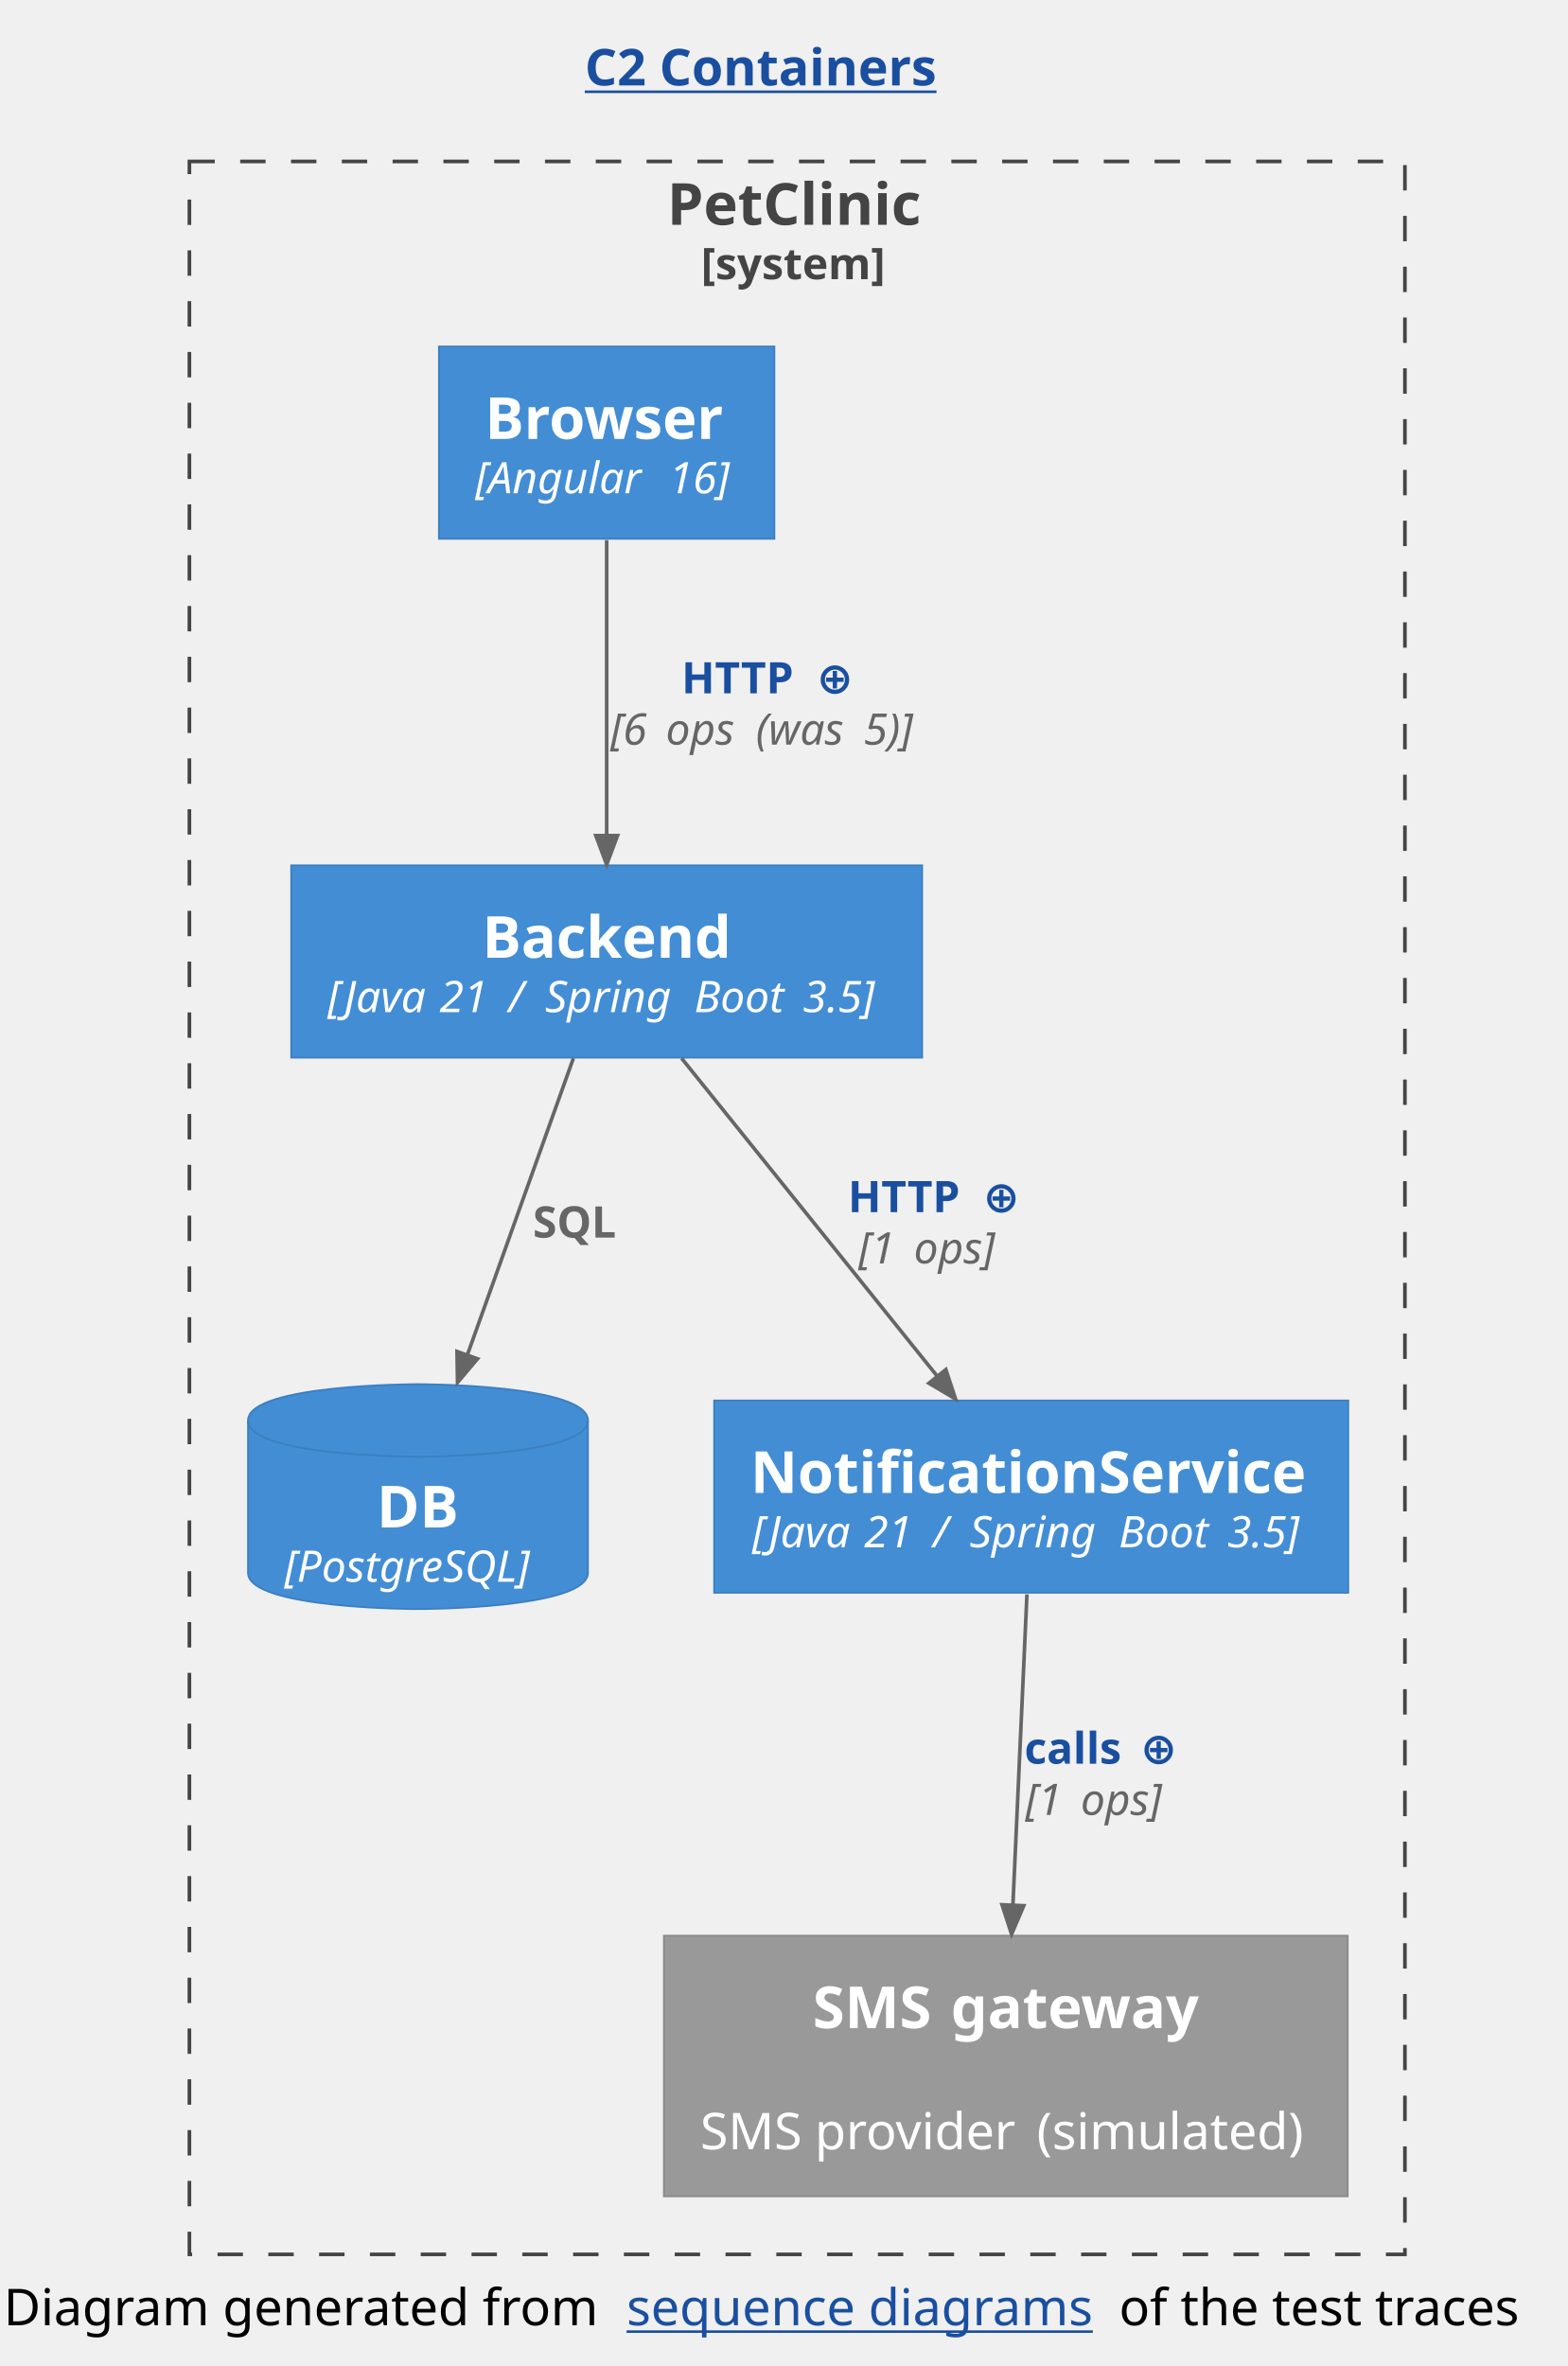
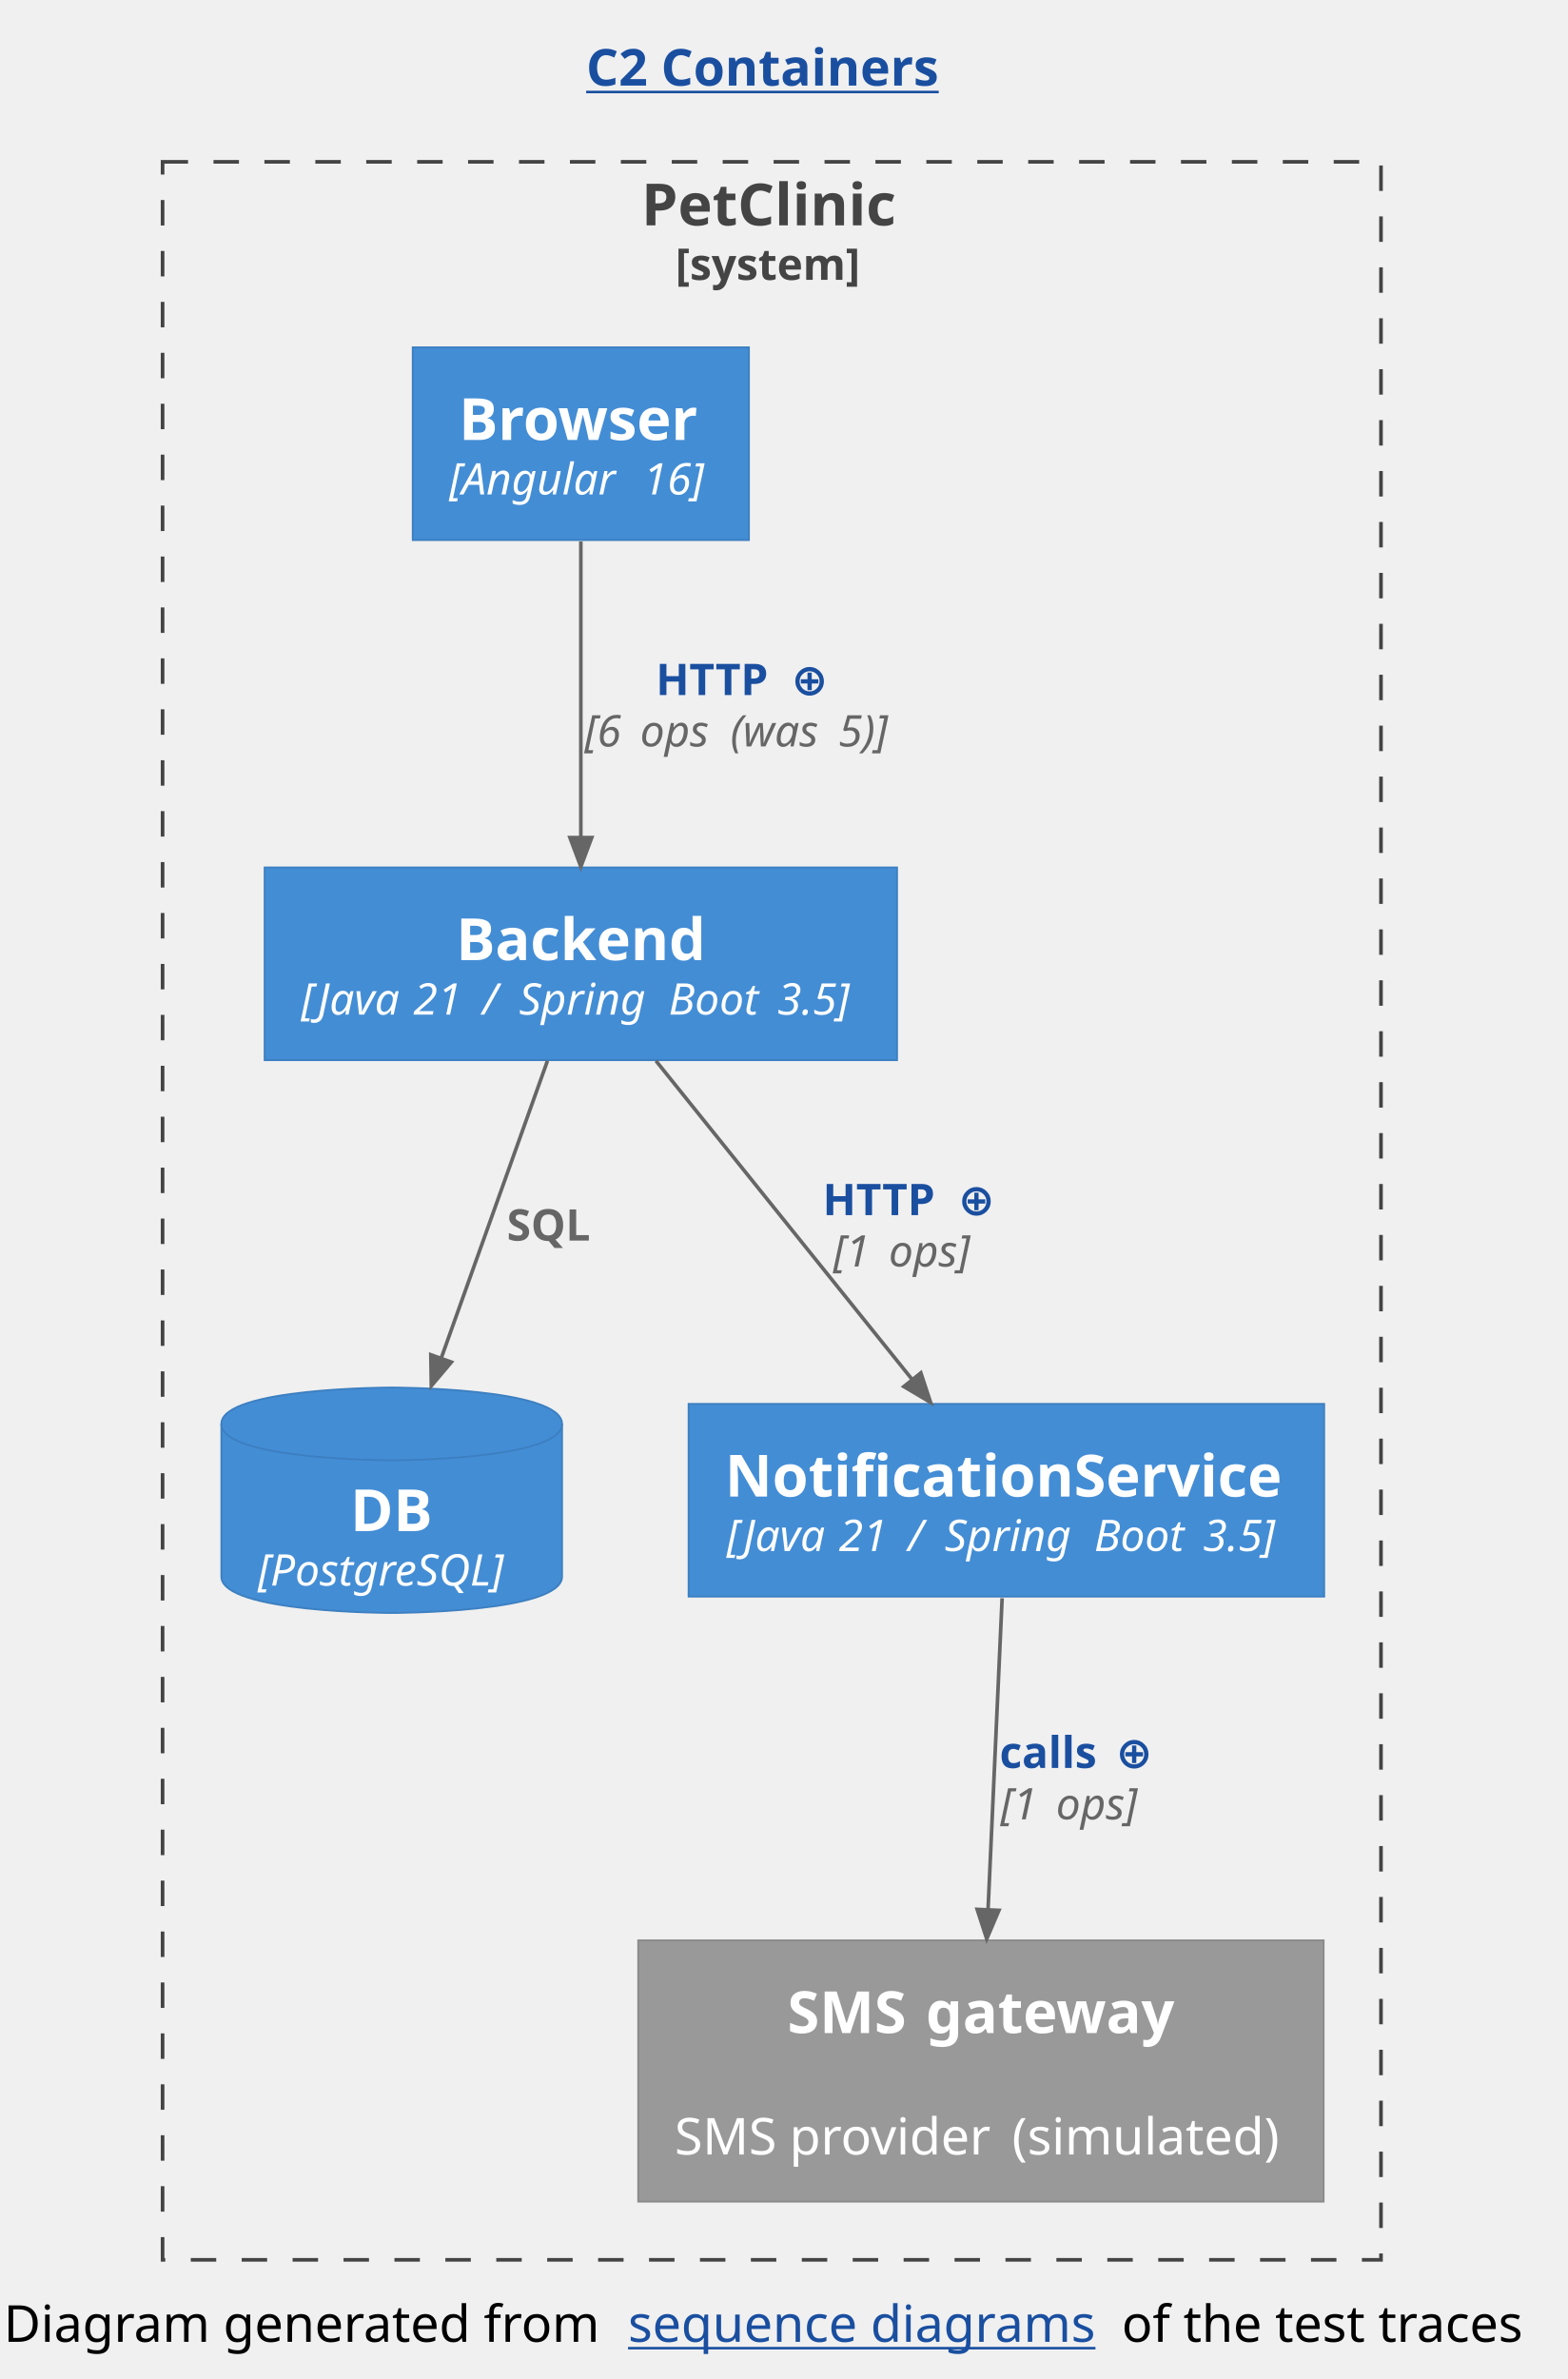
- <svg xmlns="http://www.w3.org/2000/svg" xmlns:xlink="http://www.w3.org/1999/xlink" contentStyleType="text/css" data-diagram-type="DESCRIPTION" height="652px" preserveAspectRatio="none" style="width:432px;height:652px;background:#FFFFFF;" version="1.1" viewBox="0 0 432 652" width="432px" zoomAndPan="magnify">
+ <svg xmlns="http://www.w3.org/2000/svg" xmlns:xlink="http://www.w3.org/1999/xlink" version="1.1" data-diagram-type="DESCRIPTION" style="width:431px;height:654px;background:#FFFFFF;" width="431px" height="654px" viewBox="0 0 431 654" zoomAndPan="magnify" preserveAspectRatio="none" contentStyleType="text/css">
  <defs />
-   <g>
+   <g font-family="sans-serif" lengthAdjust="spacing">
    <g class="title" data-source-line="6">
-       <a href="https://c4model.com/diagrams/container" target="_blank" rel="noopener noreferrer" title="What is a C2 diagram?" xlink:actuate="onRequest" xlink:href="https://c4model.com/diagrams/container" xlink:show="new" xlink:title="What is a C2 diagram?" xlink:type="simple">
-         <text fill="#1A4FA0" font-family="sans-serif" font-size="14" font-weight="bold" lengthAdjust="spacing" text-decoration="underline" textLength="102.067" x="161.166" y="23.535">C2 Containers</text>
+       <a target="_top" href="https://c4model.com/diagrams/container" xlink:href="https://c4model.com/diagrams/container" xlink:type="simple" xlink:actuate="onRequest" xlink:show="new" title="What is a C2 diagram?" xlink:title="What is a C2 diagram?">
+         <text x="161.166" y="23.535" fill="#1A4FA0" font-size="14" textLength="102.067" font-weight="700" text-decoration="underline">C2 Containers</text>
      </a>
    </g>
-     <g class="cluster" data-qualified-name="c2_system" data-source-line="1666" id="ent0002">
-       <rect fill="none" height="576.75" style="stroke:#444444;stroke-width:1;stroke-dasharray:7,7;" width="335" x="52.2" y="44.488" />
-       <text fill="#444444" font-family="sans-serif" font-size="16" font-weight="bold" lengthAdjust="spacing" textLength="71.703" x="183.848" y="61.957">PetClinic</text>
-       <text fill="#444444" font-family="sans-serif" font-size="12" font-weight="bold" lengthAdjust="spacing" textLength="52.992" x="193.204" y="76.934">[system]</text>
+     <g class="cluster" data-qualified-name="c2_system" id="ent0001" data-source-line="1690">
+       <rect x="44.7" y="44.488" width="335" height="576.75" fill="none" style="stroke:#444;stroke-width:1;stroke-dasharray:7,7;" />
+       <text x="176.348" y="61.957" fill="#444" font-size="16" textLength="71.703" font-weight="700">PetClinic</text>
+       <text x="185.704" y="76.934" fill="#444" font-size="12" textLength="52.992" font-weight="700">[system]</text>
    </g>
-     <g class="entity" data-qualified-name="c2_system.Backend" data-source-line="71" id="ent0003">
-       <rect fill="#438DD5" height="52.977" style="stroke:#3C7FC0;stroke-width:0.5;" width="173.885" x="80.26" y="238.468" />
-       <text fill="#FFFFFF" font-family="sans-serif" font-size="16" font-weight="bold" lengthAdjust="spacing" textLength="68.609" x="132.897" y="263.937">Backend</text>
-       <text fill="#FFFFFF" font-family="sans-serif" font-size="12" font-style="italic" lengthAdjust="spacing" textLength="27.1" x="90.26" y="278.914">[Java</text>
-       <text fill="#FFFFFF" font-family="sans-serif" font-size="12" font-style="italic" lengthAdjust="spacing" textLength="3.797" x="117.359" y="278.914"> </text>
-       <text fill="#FFFFFF" font-family="sans-serif" font-size="12" font-style="italic" lengthAdjust="spacing" textLength="15.176" x="121.156" y="278.914">21</text>
-       <text fill="#FFFFFF" font-family="sans-serif" font-size="12" font-style="italic" lengthAdjust="spacing" textLength="3.797" x="136.332" y="278.914"> </text>
-       <text fill="#FFFFFF" font-family="sans-serif" font-size="12" font-style="italic" lengthAdjust="spacing" textLength="6.293" x="140.129" y="278.914">/</text>
-       <text fill="#FFFFFF" font-family="sans-serif" font-size="12" font-style="italic" lengthAdjust="spacing" textLength="3.797" x="146.422" y="278.914"> </text>
-       <text fill="#FFFFFF" font-family="sans-serif" font-size="12" font-style="italic" lengthAdjust="spacing" textLength="37.324" x="150.219" y="278.914">Spring</text>
-       <text fill="#FFFFFF" font-family="sans-serif" font-size="12" font-style="italic" lengthAdjust="spacing" textLength="3.797" x="187.543" y="278.914"> </text>
-       <text fill="#FFFFFF" font-family="sans-serif" font-size="12" font-style="italic" lengthAdjust="spacing" textLength="26.133" x="191.34" y="278.914">Boot</text>
-       <text fill="#FFFFFF" font-family="sans-serif" font-size="12" font-style="italic" lengthAdjust="spacing" textLength="3.797" x="217.473" y="278.914"> </text>
-       <text fill="#FFFFFF" font-family="sans-serif" font-size="12" font-style="italic" lengthAdjust="spacing" textLength="22.875" x="221.269" y="278.914">3.5]</text>
+     <g class="entity" data-qualified-name="c2_system.Backend" id="ent0002" data-source-line="71">
+       <rect x="72.76" y="238.468" width="173.885" height="52.977" fill="#438DD5" style="stroke:#3C7FC0;stroke-width:0.5;" />
+       <text x="125.397" y="263.937" fill="#FFF" font-size="16" textLength="68.609" font-weight="700">Backend</text>
+       <text x="82.76" y="278.914" fill="#FFF" font-size="12" textLength="27.1" font-style="italic">[Java</text>
+       <text x="109.859" y="278.914" fill="#FFF" font-size="12" font-style="italic"> </text>
+       <text x="113.656" y="278.914" fill="#FFF" font-size="12" textLength="15.176" font-style="italic">21</text>
+       <text x="128.832" y="278.914" fill="#FFF" font-size="12" font-style="italic"> </text>
+       <text x="132.629" y="278.914" fill="#FFF" font-size="12" font-style="italic">/</text>
+       <text x="138.922" y="278.914" fill="#FFF" font-size="12" font-style="italic"> </text>
+       <text x="142.719" y="278.914" fill="#FFF" font-size="12" textLength="37.324" font-style="italic">Spring</text>
+       <text x="180.043" y="278.914" fill="#FFF" font-size="12" font-style="italic"> </text>
+       <text x="183.84" y="278.914" fill="#FFF" font-size="12" textLength="26.133" font-style="italic">Boot</text>
+       <text x="209.973" y="278.914" fill="#FFF" font-size="12" font-style="italic"> </text>
+       <text x="213.769" y="278.914" fill="#FFF" font-size="12" textLength="22.875" font-style="italic">3.5]</text>
    </g>
-     <g class="entity" data-qualified-name="c2_system.Browser" data-source-line="71" id="ent0004">
-       <rect fill="#438DD5" height="52.977" style="stroke:#3C7FC0;stroke-width:0.5;" width="92.439" x="120.98" y="95.488" />
-       <text fill="#FFFFFF" font-family="sans-serif" font-size="16" font-weight="bold" lengthAdjust="spacing" textLength="67.07" x="133.664" y="120.957">Browser</text>
-       <text fill="#FFFFFF" font-family="sans-serif" font-size="12" font-style="italic" lengthAdjust="spacing" textLength="49.565" x="130.98" y="135.934">[Angular</text>
-       <text fill="#FFFFFF" font-family="sans-serif" font-size="12" font-style="italic" lengthAdjust="spacing" textLength="3.797" x="180.544" y="135.934"> </text>
-       <text fill="#FFFFFF" font-family="sans-serif" font-size="12" font-style="italic" lengthAdjust="spacing" textLength="19.078" x="184.341" y="135.934">16]</text>
+     <g class="entity" data-qualified-name="c2_system.Browser" id="ent0003" data-source-line="71">
+       <rect x="113.48" y="95.488" width="92.439" height="52.977" fill="#438DD5" style="stroke:#3C7FC0;stroke-width:0.5;" />
+       <text x="126.164" y="120.957" fill="#FFF" font-size="16" textLength="67.07" font-weight="700">Browser</text>
+       <text x="123.48" y="135.934" fill="#FFF" font-size="12" textLength="49.564" font-style="italic">[Angular</text>
+       <text x="173.044" y="135.934" fill="#FFF" font-size="12" font-style="italic"> </text>
+       <text x="176.841" y="135.934" fill="#FFF" font-size="12" textLength="19.078" font-style="italic">16]</text>
    </g>
-     <g class="entity" data-qualified-name="c2_system.DB" data-source-line="75" id="ent0005">
-       <path d="M68.36,391.438 C68.36,381.438 115.198,381.438 115.198,381.438 C115.198,381.438 162.036,381.438 162.036,391.438 L162.036,433.415 C162.036,443.415 115.198,443.415 115.198,443.415 C115.198,443.415 68.36,443.415 68.36,433.415 L68.36,391.438" fill="#438DD5" style="stroke:#3C7FC0;stroke-width:0.5;" />
-       <path d="M68.36,391.438 C68.36,401.438 115.198,401.438 115.198,401.438 C115.198,401.438 162.036,401.438 162.036,391.438" fill="none" style="stroke:#3C7FC0;stroke-width:0.5;" />
-       <text fill="#FFFFFF" font-family="sans-serif" font-size="16" font-weight="bold" lengthAdjust="spacing" textLength="22.766" x="103.815" y="420.907">DB</text>
-       <text fill="#FFFFFF" font-family="sans-serif" font-size="12" font-style="italic" lengthAdjust="spacing" textLength="73.676" x="78.36" y="435.884">[PostgreSQL]</text>
+     <g class="entity" data-qualified-name="c2_system.DB" id="ent0004" data-source-line="75">
+       <path d="M60.86,391.438 C60.86,381.438 107.698,381.438 107.698,381.438 C107.698,381.438 154.535,381.438 154.535,391.438 L154.535,433.415 C154.535,443.415 107.698,443.415 107.698,443.415 C107.698,443.415 60.86,443.415 60.86,433.415 L60.86,391.438" style="stroke:#3C7FC0;stroke-width:0.5;" fill="#438DD5" />
+       <path d="M60.86,391.438 C60.86,401.438 107.698,401.438 107.698,401.438 C107.698,401.438 154.535,401.438 154.535,391.438" style="stroke:#3C7FC0;stroke-width:0.5;" fill="none" />
+       <text x="96.315" y="420.907" fill="#FFF" font-size="16" textLength="22.766" font-weight="700">DB</text>
+       <text x="70.86" y="435.884" fill="#FFF" font-size="12" textLength="73.676" font-style="italic">[PostgreSQL]</text>
    </g>
-     <g class="entity" data-qualified-name="c2_system.NotificationService" data-source-line="71" id="ent0006">
-       <rect fill="#438DD5" height="52.977" style="stroke:#3C7FC0;stroke-width:0.5;" width="174.75" x="196.83" y="385.938" />
-       <text fill="#FFFFFF" font-family="sans-serif" font-size="16" font-weight="bold" lengthAdjust="spacing" textLength="154.75" x="206.83" y="411.407">NotificationService</text>
-       <text fill="#FFFFFF" font-family="sans-serif" font-size="12" font-style="italic" lengthAdjust="spacing" textLength="27.1" x="207.262" y="426.384">[Java</text>
-       <text fill="#FFFFFF" font-family="sans-serif" font-size="12" font-style="italic" lengthAdjust="spacing" textLength="3.797" x="234.362" y="426.384"> </text>
-       <text fill="#FFFFFF" font-family="sans-serif" font-size="12" font-style="italic" lengthAdjust="spacing" textLength="15.176" x="238.159" y="426.384">21</text>
-       <text fill="#FFFFFF" font-family="sans-serif" font-size="12" font-style="italic" lengthAdjust="spacing" textLength="3.797" x="253.335" y="426.384"> </text>
-       <text fill="#FFFFFF" font-family="sans-serif" font-size="12" font-style="italic" lengthAdjust="spacing" textLength="6.293" x="257.132" y="426.384">/</text>
-       <text fill="#FFFFFF" font-family="sans-serif" font-size="12" font-style="italic" lengthAdjust="spacing" textLength="3.797" x="263.424" y="426.384"> </text>
-       <text fill="#FFFFFF" font-family="sans-serif" font-size="12" font-style="italic" lengthAdjust="spacing" textLength="37.324" x="267.221" y="426.384">Spring</text>
-       <text fill="#FFFFFF" font-family="sans-serif" font-size="12" font-style="italic" lengthAdjust="spacing" textLength="3.797" x="304.546" y="426.384"> </text>
-       <text fill="#FFFFFF" font-family="sans-serif" font-size="12" font-style="italic" lengthAdjust="spacing" textLength="26.133" x="308.342" y="426.384">Boot</text>
-       <text fill="#FFFFFF" font-family="sans-serif" font-size="12" font-style="italic" lengthAdjust="spacing" textLength="3.797" x="334.475" y="426.384"> </text>
-       <text fill="#FFFFFF" font-family="sans-serif" font-size="12" font-style="italic" lengthAdjust="spacing" textLength="22.875" x="338.272" y="426.384">3.5]</text>
+     <g class="entity" data-qualified-name="c2_system.NotificationService" id="ent0005" data-source-line="71">
+       <rect x="189.33" y="385.938" width="174.75" height="52.977" fill="#438DD5" style="stroke:#3C7FC0;stroke-width:0.5;" />
+       <text x="199.33" y="411.407" fill="#FFF" font-size="16" textLength="154.75" font-weight="700">NotificationService</text>
+       <text x="199.762" y="426.384" fill="#FFF" font-size="12" textLength="27.1" font-style="italic">[Java</text>
+       <text x="226.862" y="426.384" fill="#FFF" font-size="12" font-style="italic"> </text>
+       <text x="230.659" y="426.384" fill="#FFF" font-size="12" textLength="15.176" font-style="italic">21</text>
+       <text x="245.835" y="426.384" fill="#FFF" font-size="12" font-style="italic"> </text>
+       <text x="249.631" y="426.384" fill="#FFF" font-size="12" font-style="italic">/</text>
+       <text x="255.924" y="426.384" fill="#FFF" font-size="12" font-style="italic"> </text>
+       <text x="259.721" y="426.384" fill="#FFF" font-size="12" textLength="37.324" font-style="italic">Spring</text>
+       <text x="297.046" y="426.384" fill="#FFF" font-size="12" font-style="italic"> </text>
+       <text x="300.842" y="426.384" fill="#FFF" font-size="12" textLength="26.133" font-style="italic">Boot</text>
+       <text x="326.975" y="426.384" fill="#FFF" font-size="12" font-style="italic"> </text>
+       <text x="330.772" y="426.384" fill="#FFF" font-size="12" textLength="22.875" font-style="italic">3.5]</text>
    </g>
-     <g class="entity" data-qualified-name="c2_system.SMS_gateway" data-source-line="212" id="ent0007">
-       <rect fill="#999999" height="71.82" style="stroke:#8A8A8A;stroke-width:0.5;" width="188.444" x="182.98" y="533.418" />
-       <text fill="#FFFFFF" font-family="sans-serif" font-size="16" font-weight="bold" lengthAdjust="spacing" textLength="32.805" x="223.983" y="558.887">SMS</text>
-       <text fill="#FFFFFF" font-family="sans-serif" font-size="16" font-weight="bold" lengthAdjust="spacing" textLength="5.273" x="256.788" y="558.887"> </text>
-       <text fill="#FFFFFF" font-family="sans-serif" font-size="16" font-weight="bold" lengthAdjust="spacing" textLength="68.359" x="262.061" y="558.887">gateway</text>
-       <text fill="#FFFFFF" font-family="sans-serif" font-size="14" lengthAdjust="spacing" textLength="4.43" x="274.987" y="575.797"> </text>
-       <text fill="#FFFFFF" font-family="sans-serif" font-size="14" lengthAdjust="spacing" textLength="27.139" x="192.98" y="592.285">SMS</text>
-       <text fill="#FFFFFF" font-family="sans-serif" font-size="14" lengthAdjust="spacing" textLength="4.43" x="220.118" y="592.285"> </text>
-       <text fill="#FFFFFF" font-family="sans-serif" font-size="14" lengthAdjust="spacing" textLength="56.773" x="224.548" y="592.285">provider</text>
-       <text fill="#FFFFFF" font-family="sans-serif" font-size="14" lengthAdjust="spacing" textLength="4.43" x="281.32" y="592.285"> </text>
-       <text fill="#FFFFFF" font-family="sans-serif" font-size="14" lengthAdjust="spacing" textLength="75.674" x="285.75" y="592.285">(simulated)</text>
+     <g class="entity" data-qualified-name="c2_system.SMS_gateway" id="ent0006" data-source-line="218">
+       <rect x="175.48" y="533.418" width="188.444" height="71.82" fill="#999" style="stroke:#8A8A8A;stroke-width:0.5;" />
+       <text x="216.483" y="558.887" fill="#FFF" font-size="16" textLength="32.805" font-weight="700">SMS</text>
+       <text x="249.288" y="558.887" fill="#FFF" font-size="16" font-weight="700"> </text>
+       <text x="254.561" y="558.887" fill="#FFF" font-size="16" textLength="68.359" font-weight="700">gateway</text>
+       <text x="267.487" y="575.797" fill="#FFF" font-size="14"> </text>
+       <text x="185.48" y="592.285" fill="#FFF" font-size="14" textLength="27.139">SMS</text>
+       <text x="212.618" y="592.285" fill="#FFF" font-size="14"> </text>
+       <text x="217.048" y="592.285" fill="#FFF" font-size="14" textLength="56.772">provider</text>
+       <text x="273.821" y="592.285" fill="#FFF" font-size="14"> </text>
+       <text x="278.25" y="592.285" fill="#FFF" font-size="14" textLength="75.674">(simulated)</text>
    </g>
-     <g class="link" data-entity-1="ent0003" data-entity-2="ent0005" data-link-type="dependency" data-source-line="1779" id="lnk8">
-       <path d="M158.02,291.628 C149.1,316.588 138.242,346.975 128.782,373.445" fill="none" id="Backend-to-DB" style="stroke:#666666;stroke-width:1;" />
-       <polygon fill="#666666" points="126.09,380.978,131.607,374.454,125.957,372.435,126.09,380.978" style="stroke:#666666;stroke-width:1;" />
-       <text fill="#666666" font-family="sans-serif" font-size="12" font-weight="bold" lengthAdjust="spacing" textLength="23.719" x="146.86" y="341.04">SQL</text>
+     <g class="link" data-entity-1="ent0002" data-entity-2="ent0004" id="lnk7" data-source-line="1803" data-link-type="dependency">
+       <path d="M150.52,291.628 C141.6,316.588 130.742,346.975 121.282,373.445" style="stroke:#666;stroke-width:1;" fill="none" id="Backend-to-DB" />
+       <polygon points="118.59,380.978,124.107,374.455,118.457,372.435,118.59,380.978" fill="#666" style="stroke:#666;stroke-width:1;stroke-linejoin:miter;stroke-miterlimit:10;" />
+       <text x="139.36" y="341.04" fill="#666" font-size="12" textLength="23.719" font-weight="700">SQL</text>
    </g>
-     <g class="link" data-entity-1="ent0003" data-entity-2="ent0006" data-link-type="dependency" data-source-line="1779" id="lnk9">
-       <path d="M187.85,291.628 C209.1,318.058 237.027,352.773 258.347,379.293" fill="none" id="Backend-to-NotificationService" style="stroke:#666666;stroke-width:1;" />
-       <polygon fill="#666666" points="263.36,385.528,260.685,377.414,256.009,381.173,263.36,385.528" style="stroke:#666666;stroke-width:1;" />
-       <a href="genseq://c2-279a196c9d" target="_top" title="Click for the calls behind this line" xlink:actuate="onRequest" xlink:href="genseq://c2-279a196c9d" xlink:show="new" xlink:title="Click for the calls behind this line" xlink:type="simple">
-         <text fill="#1A4FA0" font-family="sans-serif" font-size="12" font-weight="bold" lengthAdjust="spacing" textLength="33.281" x="233.71" y="334.04">HTTP</text>
+     <g class="link" data-entity-1="ent0002" data-entity-2="ent0005" id="lnk8" data-source-line="1803" data-link-type="dependency">
+       <path d="M180.35,291.628 C201.6,318.058 229.527,352.773 250.847,379.293" style="stroke:#666;stroke-width:1;" fill="none" id="Backend-to-NotificationService" />
+       <polygon points="255.86,385.528,253.185,377.414,248.509,381.173,255.86,385.528" fill="#666" style="stroke:#666;stroke-width:1;stroke-linejoin:miter;stroke-miterlimit:10;" />
+       <a target="_top" href="genseq://c2-279a196c9d" xlink:href="genseq://c2-279a196c9d" xlink:type="simple" xlink:actuate="onRequest" xlink:show="new" title="Click for the calls behind this line" xlink:title="Click for the calls behind this line">
+         <text x="226.21" y="334.04" fill="#1A4FA0" font-size="12" textLength="33.281" font-weight="700">HTTP</text>
      </a>
-       <a href="genseq://c2-279a196c9d" target="_top" title="Click for the calls behind this line" xlink:actuate="onRequest" xlink:href="genseq://c2-279a196c9d" xlink:show="new" xlink:title="Click for the calls behind this line" xlink:type="simple">
-         <text fill="#1A4FA0" font-family="sans-serif" font-size="12" font-weight="bold" lengthAdjust="spacing" textLength="3.955" x="266.991" y="334.04"> </text>
+       <a target="_top" href="genseq://c2-279a196c9d" xlink:href="genseq://c2-279a196c9d" xlink:type="simple" xlink:actuate="onRequest" xlink:show="new" title="Click for the calls behind this line" xlink:title="Click for the calls behind this line">
+         <text x="259.491" y="334.04" fill="#1A4FA0" font-size="12" font-weight="700"> </text>
      </a>
-       <a href="genseq://c2-279a196c9d" target="_top" title="Click for the calls behind this line" xlink:actuate="onRequest" xlink:href="genseq://c2-279a196c9d" xlink:show="new" xlink:title="Click for the calls behind this line" xlink:type="simple">
-         <text fill="#1A4FA0" font-family="sans-serif" font-size="12" font-weight="bold" lengthAdjust="spacing" textLength="8.684" x="270.946" y="334.04">⊕</text>
+       <a target="_top" href="genseq://c2-279a196c9d" xlink:href="genseq://c2-279a196c9d" xlink:type="simple" xlink:actuate="onRequest" xlink:show="new" title="Click for the calls behind this line" xlink:title="Click for the calls behind this line">
+         <text x="263.446" y="334.04" fill="#1A4FA0" font-size="12" font-weight="700">⊕</text>
      </a>
-       <text fill="#666666" font-family="sans-serif" font-size="12" font-style="italic" lengthAdjust="spacing" textLength="11.49" x="236.554" y="348.173">[1</text>
-       <text fill="#666666" font-family="sans-serif" font-size="12" font-style="italic" lengthAdjust="spacing" textLength="3.797" x="248.045" y="348.173"> </text>
-       <text fill="#666666" font-family="sans-serif" font-size="12" font-style="italic" lengthAdjust="spacing" textLength="24.943" x="251.841" y="348.173">ops]</text>
+       <text x="229.054" y="348.173" fill="#666" font-size="12" textLength="11.49" font-style="italic">[1</text>
+       <text x="240.545" y="348.173" fill="#666" font-size="12" font-style="italic"> </text>
+       <text x="244.342" y="348.173" fill="#666" font-size="12" textLength="24.943" font-style="italic">ops]</text>
    </g>
-     <g class="link" data-entity-1="ent0004" data-entity-2="ent0003" data-link-type="dependency" data-source-line="1779" id="lnk10">
-       <path d="M167.2,148.838 C167.2,174.268 167.2,204.878 167.2,230.258" fill="none" id="Browser-to-Backend" style="stroke:#666666;stroke-width:1;" />
-       <polygon fill="#666666" points="167.2,238.258,170.2,230.258,164.2,230.258,167.2,238.258" style="stroke:#666666;stroke-width:1;" />
-       <a href="genseq://c2-75fafaa11f" target="_top" title="Click for the calls behind this line" xlink:actuate="onRequest" xlink:href="genseq://c2-75fafaa11f" xlink:show="new" xlink:title="Click for the calls behind this line" xlink:type="simple">
-         <text fill="#1A4FA0" font-family="sans-serif" font-size="12" font-weight="bold" lengthAdjust="spacing" textLength="33.281" x="187.843" y="191.07">HTTP</text>
+     <g class="link" data-entity-1="ent0003" data-entity-2="ent0002" id="lnk9" data-source-line="1803" data-link-type="dependency">
+       <path d="M159.7,148.838 C159.7,174.268 159.7,204.878 159.7,230.258" style="stroke:#666;stroke-width:1;" fill="none" id="Browser-to-Backend" />
+       <polygon points="159.7,238.258,162.7,230.258,156.7,230.258,159.7,238.258" fill="#666" style="stroke:#666;stroke-width:1;stroke-linejoin:miter;stroke-miterlimit:10;" />
+       <a target="_top" href="genseq://c2-75fafaa11f" xlink:href="genseq://c2-75fafaa11f" xlink:type="simple" xlink:actuate="onRequest" xlink:show="new" title="Click for the calls behind this line" xlink:title="Click for the calls behind this line">
+         <text x="180.343" y="191.07" fill="#1A4FA0" font-size="12" textLength="33.281" font-weight="700">HTTP</text>
      </a>
-       <a href="genseq://c2-75fafaa11f" target="_top" title="Click for the calls behind this line" xlink:actuate="onRequest" xlink:href="genseq://c2-75fafaa11f" xlink:show="new" xlink:title="Click for the calls behind this line" xlink:type="simple">
-         <text fill="#1A4FA0" font-family="sans-serif" font-size="12" font-weight="bold" lengthAdjust="spacing" textLength="3.955" x="221.125" y="191.07"> </text>
+       <a target="_top" href="genseq://c2-75fafaa11f" xlink:href="genseq://c2-75fafaa11f" xlink:type="simple" xlink:actuate="onRequest" xlink:show="new" title="Click for the calls behind this line" xlink:title="Click for the calls behind this line">
+         <text x="213.625" y="191.07" fill="#1A4FA0" font-size="12" font-weight="700"> </text>
      </a>
-       <a href="genseq://c2-75fafaa11f" target="_top" title="Click for the calls behind this line" xlink:actuate="onRequest" xlink:href="genseq://c2-75fafaa11f" xlink:show="new" xlink:title="Click for the calls behind this line" xlink:type="simple">
-         <text fill="#1A4FA0" font-family="sans-serif" font-size="12" font-weight="bold" lengthAdjust="spacing" textLength="8.684" x="225.08" y="191.07">⊕</text>
+       <a target="_top" href="genseq://c2-75fafaa11f" xlink:href="genseq://c2-75fafaa11f" xlink:type="simple" xlink:actuate="onRequest" xlink:show="new" title="Click for the calls behind this line" xlink:title="Click for the calls behind this line">
+         <text x="217.58" y="191.07" fill="#1A4FA0" font-size="12" font-weight="700">⊕</text>
      </a>
-       <text fill="#666666" font-family="sans-serif" font-size="12" font-style="italic" lengthAdjust="spacing" textLength="11.49" x="168.2" y="205.203">[6</text>
-       <text fill="#666666" font-family="sans-serif" font-size="12" font-style="italic" lengthAdjust="spacing" textLength="3.797" x="179.69" y="205.203"> </text>
-       <text fill="#666666" font-family="sans-serif" font-size="12" font-style="italic" lengthAdjust="spacing" textLength="21.041" x="183.487" y="205.203">ops</text>
-       <text fill="#666666" font-family="sans-serif" font-size="12" font-style="italic" lengthAdjust="spacing" textLength="3.797" x="204.528" y="205.203"> </text>
-       <text fill="#666666" font-family="sans-serif" font-size="12" font-style="italic" lengthAdjust="spacing" textLength="25.893" x="208.325" y="205.203">(was</text>
-       <text fill="#666666" font-family="sans-serif" font-size="12" font-style="italic" lengthAdjust="spacing" textLength="3.797" x="234.217" y="205.203"> </text>
-       <text fill="#666666" font-family="sans-serif" font-size="12" font-style="italic" lengthAdjust="spacing" textLength="15.393" x="238.014" y="205.203">5)]</text>
+       <text x="160.7" y="205.203" fill="#666" font-size="12" textLength="11.49" font-style="italic">[6</text>
+       <text x="172.19" y="205.203" fill="#666" font-size="12" font-style="italic"> </text>
+       <text x="175.987" y="205.203" fill="#666" font-size="12" textLength="21.041" font-style="italic">ops</text>
+       <text x="197.028" y="205.203" fill="#666" font-size="12" font-style="italic"> </text>
+       <text x="200.825" y="205.203" fill="#666" font-size="12" textLength="25.893" font-style="italic">(was</text>
+       <text x="226.717" y="205.203" fill="#666" font-size="12" font-style="italic"> </text>
+       <text x="230.514" y="205.203" fill="#666" font-size="12" textLength="15.393" font-style="italic">5)]</text>
    </g>
-     <g class="link" data-entity-1="ent0006" data-entity-2="ent0007" data-link-type="dependency" data-source-line="1779" id="lnk11">
-       <path d="M283.03,439.358 C281.87,465.018 280.438,496.506 279.158,525.026" fill="none" id="NotificationService-to-SMS_gateway" style="stroke:#666666;stroke-width:1;" />
-       <polygon fill="#666666" points="278.8,533.018,282.155,525.161,276.161,524.892,278.8,533.018" style="stroke:#666666;stroke-width:1;" />
-       <a href="genseq://c2-cb01a30b7a" target="_top" title="Click for the calls behind this line" xlink:actuate="onRequest" xlink:href="genseq://c2-cb01a30b7a" xlink:show="new" xlink:title="Click for the calls behind this line" xlink:type="simple">
-         <text fill="#1A4FA0" font-family="sans-serif" font-size="12" font-weight="bold" lengthAdjust="spacing" textLength="28.031" x="282.33" y="486.02">calls</text>
+     <g class="link" data-entity-1="ent0005" data-entity-2="ent0006" id="lnk10" data-source-line="1803" data-link-type="dependency">
+       <path d="M275.53,439.358 C274.37,465.018 272.938,496.506 271.658,525.026" style="stroke:#666;stroke-width:1;" fill="none" id="NotificationService-to-SMS_gateway" />
+       <polygon points="271.3,533.018,274.655,525.161,268.661,524.892,271.3,533.018" fill="#666" style="stroke:#666;stroke-width:1;stroke-linejoin:miter;stroke-miterlimit:10;" />
+       <a target="_top" href="genseq://c2-cb01a30b7a" xlink:href="genseq://c2-cb01a30b7a" xlink:type="simple" xlink:actuate="onRequest" xlink:show="new" title="Click for the calls behind this line" xlink:title="Click for the calls behind this line">
+         <text x="274.83" y="486.02" fill="#1A4FA0" font-size="12" textLength="28.031" font-weight="700">calls</text>
      </a>
-       <a href="genseq://c2-cb01a30b7a" target="_top" title="Click for the calls behind this line" xlink:actuate="onRequest" xlink:href="genseq://c2-cb01a30b7a" xlink:show="new" xlink:title="Click for the calls behind this line" xlink:type="simple">
-         <text fill="#1A4FA0" font-family="sans-serif" font-size="12" font-weight="bold" lengthAdjust="spacing" textLength="3.955" x="310.361" y="486.02"> </text>
+       <a target="_top" href="genseq://c2-cb01a30b7a" xlink:href="genseq://c2-cb01a30b7a" xlink:type="simple" xlink:actuate="onRequest" xlink:show="new" title="Click for the calls behind this line" xlink:title="Click for the calls behind this line">
+         <text x="302.861" y="486.02" fill="#1A4FA0" font-size="12" font-weight="700"> </text>
      </a>
-       <a href="genseq://c2-cb01a30b7a" target="_top" title="Click for the calls behind this line" xlink:actuate="onRequest" xlink:href="genseq://c2-cb01a30b7a" xlink:show="new" xlink:title="Click for the calls behind this line" xlink:type="simple">
-         <text fill="#1A4FA0" font-family="sans-serif" font-size="12" font-weight="bold" lengthAdjust="spacing" textLength="8.684" x="314.316" y="486.02">⊕</text>
+       <a target="_top" href="genseq://c2-cb01a30b7a" xlink:href="genseq://c2-cb01a30b7a" xlink:type="simple" xlink:actuate="onRequest" xlink:show="new" title="Click for the calls behind this line" xlink:title="Click for the calls behind this line">
+         <text x="306.816" y="486.02" fill="#1A4FA0" font-size="12" font-weight="700">⊕</text>
      </a>
-       <text fill="#666666" font-family="sans-serif" font-size="12" font-style="italic" lengthAdjust="spacing" textLength="11.49" x="282.549" y="500.153">[1</text>
-       <text fill="#666666" font-family="sans-serif" font-size="12" font-style="italic" lengthAdjust="spacing" textLength="3.797" x="294.04" y="500.153"> </text>
-       <text fill="#666666" font-family="sans-serif" font-size="12" font-style="italic" lengthAdjust="spacing" textLength="24.943" x="297.837" y="500.153">ops]</text>
+       <text x="275.049" y="500.153" fill="#666" font-size="12" textLength="11.49" font-style="italic">[1</text>
+       <text x="286.54" y="500.153" fill="#666" font-size="12" font-style="italic"> </text>
+       <text x="290.337" y="500.153" fill="#666" font-size="12" textLength="24.943" font-style="italic">ops]</text>
    </g>
    <g class="caption" data-source-line="18">
-       <text fill="#000000" font-family="sans-serif" font-size="14" lengthAdjust="spacing" textLength="167.255" x="1" y="640.773">Diagram generated from</text>
-       <a href="#sequence" target="_top" title="Open the Sequence tab" xlink:actuate="onRequest" xlink:href="#sequence" xlink:show="new" xlink:title="Open the Sequence tab" xlink:type="simple">
-         <text fill="#1A4FA0" font-family="sans-serif" font-size="14" lengthAdjust="spacing" text-decoration="underline" textLength="131.311" x="172.685" y="640.773">sequence diagrams</text>
+       <text x="1" y="643.773" fill="#000" font-size="14" textLength="167.255">Diagram generated from</text>
+       <a target="_top" href="#sequence" xlink:href="#sequence" xlink:type="simple" xlink:actuate="onRequest" xlink:show="new" title="Open the Sequence tab" xlink:title="Open the Sequence tab">
+         <text x="172.685" y="643.773" fill="#1A4FA0" font-size="14" textLength="131.312" text-decoration="underline">sequence diagrams</text>
      </a>
-       <text fill="#000000" font-family="sans-serif" font-size="14" lengthAdjust="spacing" textLength="114.974" x="308.426" y="640.773">of the test traces</text>
+       <text x="308.426" y="643.773" fill="#000" font-size="14" textLength="114.974">of the test traces</text>
    </g>
  </g>
</svg>
